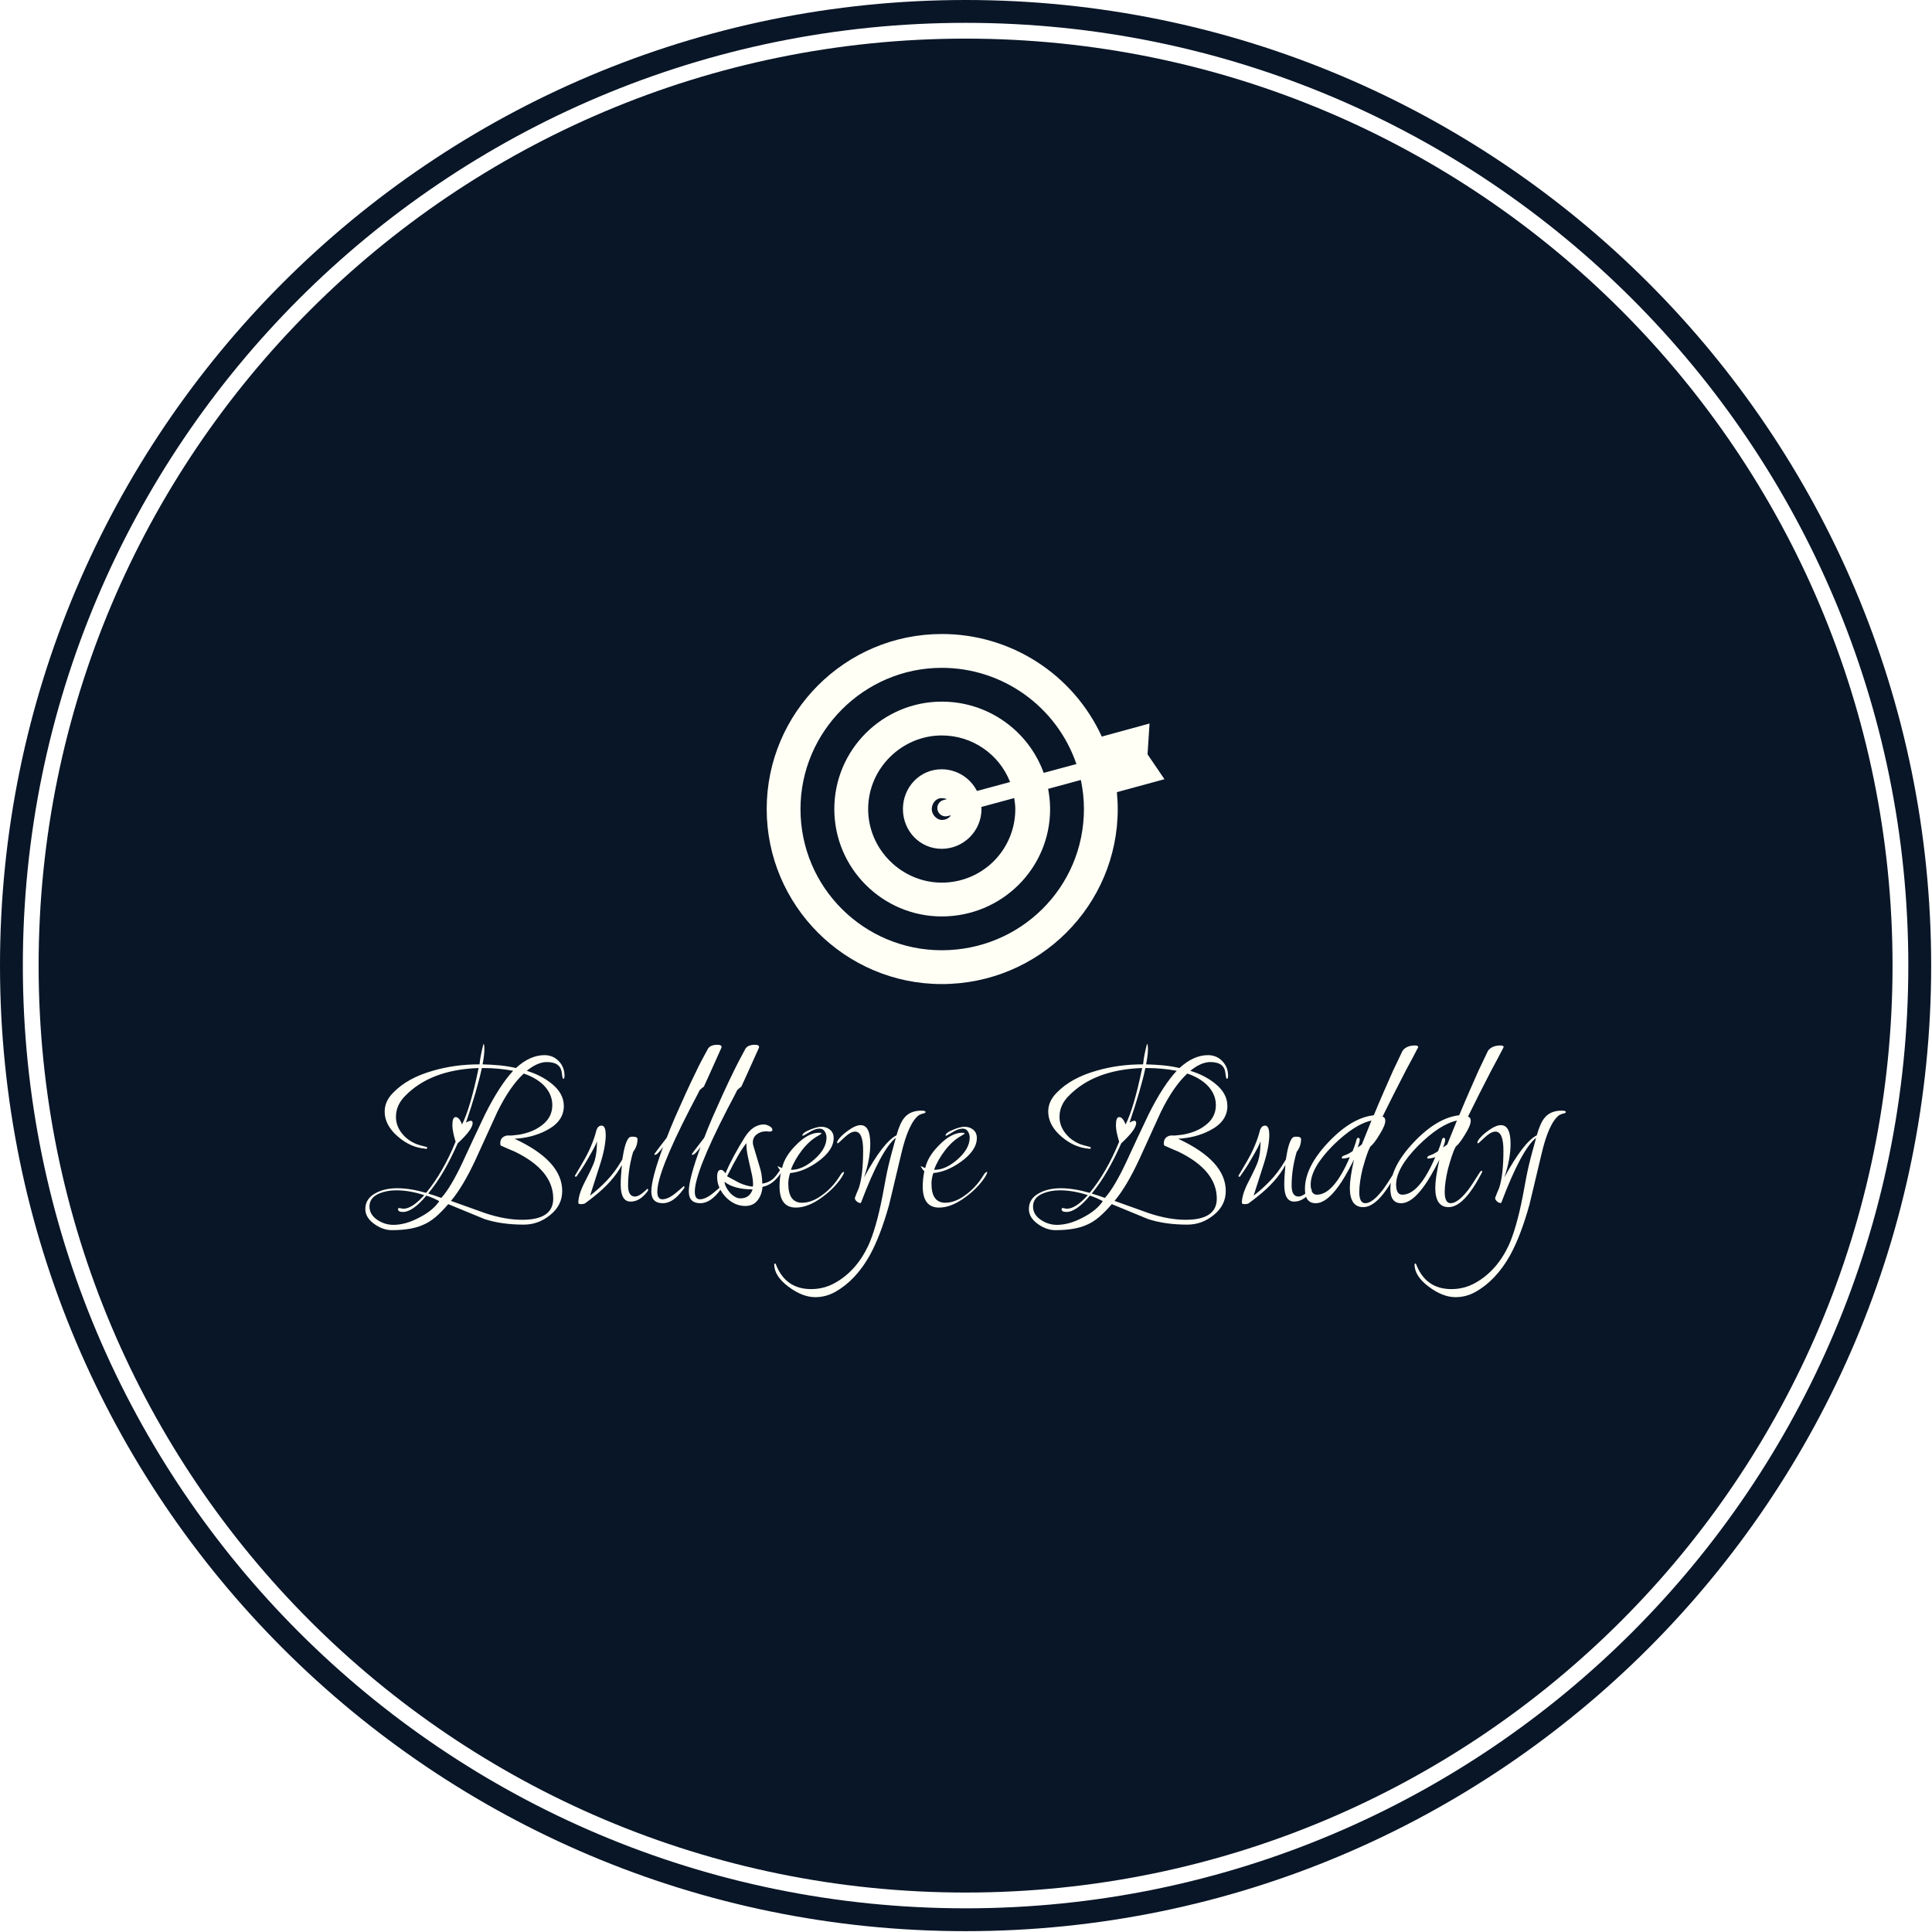
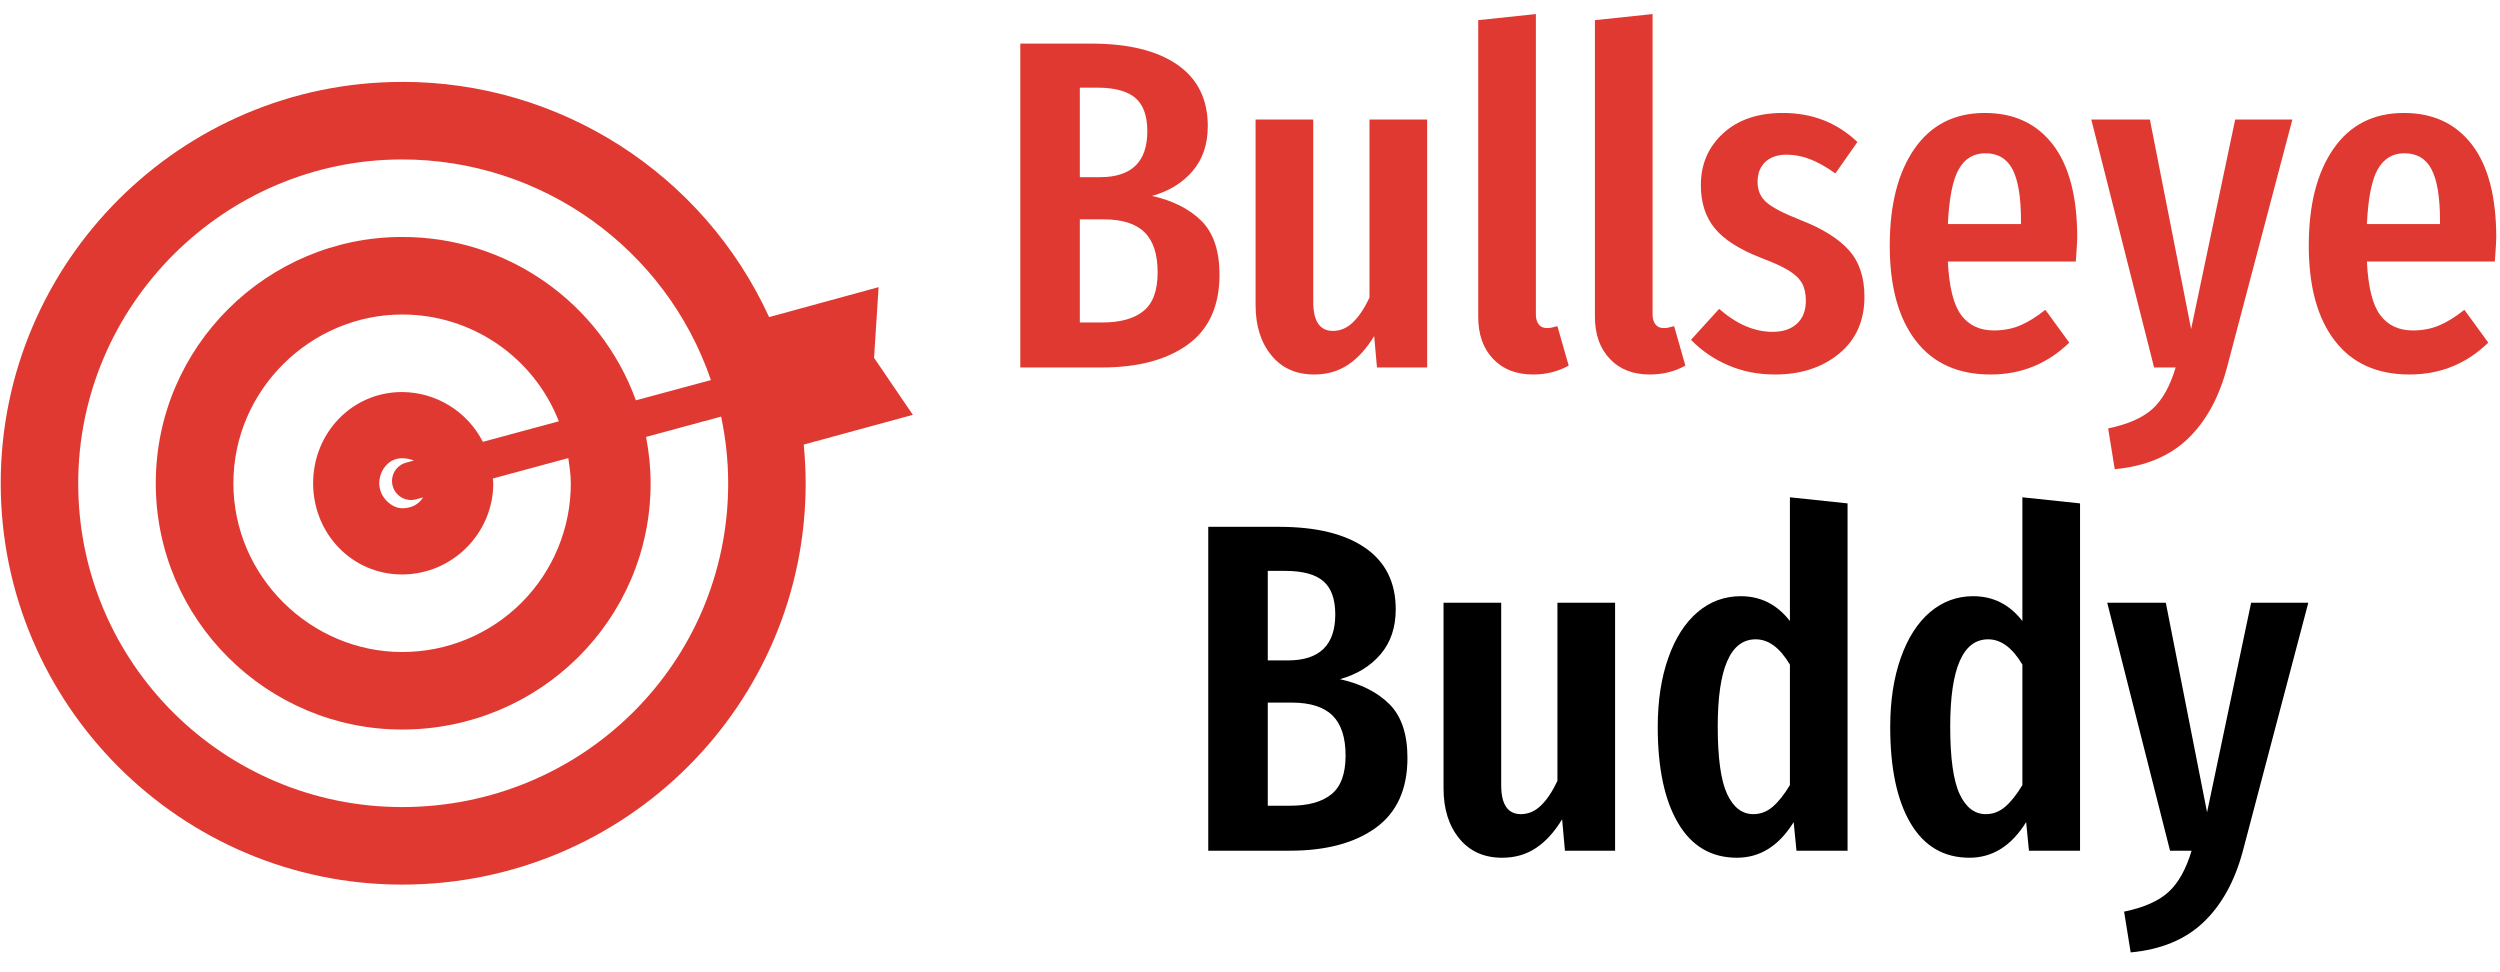
- <svg xmlns="http://www.w3.org/2000/svg" version="1.1" width="1500" height="1500" viewBox="0 0 1500 1500">
-   <g transform="matrix(1,0,0,1,-0.3236152,-0.3236152)">
-     <svg viewBox="0 0 343 343" data-background-color="#fffff5" preserveAspectRatio="xMidYMid meet" height="1500" width="1500">
-       <g id="tight-bounds" transform="matrix(1,0,0,1,0.074,0.074)">
-         <svg viewBox="0 0 342.852 342.852" height="342.852" width="342.852">
+ <svg xmlns="http://www.w3.org/2000/svg" version="1.1" width="1500" height="583" viewBox="0 0 1500 583">
+   <g transform="matrix(1,0,0,1,-0.9090909,-1.557774)">
+     <svg viewBox="0 0 396 154" data-background-color="#ffffff" preserveAspectRatio="xMidYMid meet" height="583" width="1500">
+       <g id="tight-bounds" transform="matrix(1,0,0,1,0.24,0.4114876)">
+         <svg viewBox="0 0 395.52 153.177" height="153.177" width="395.52">
          <g>
-             <svg />
-           </g>
-           <g>
-             <svg viewBox="0 0 342.852 342.852" height="342.852" width="342.852">
-               <g>
-                 <path d="M0 171.426c0-94.676 76.75-171.426 171.426-171.426 94.676 0 171.426 76.75 171.426 171.426 0 94.676-76.75 171.426-171.426 171.426-94.676 0-171.426-76.75-171.426-171.426zM171.426 338.796c92.436 0 167.37-74.934 167.37-167.37 0-92.436-74.934-167.37-167.37-167.371-92.436 0-167.37 74.934-167.371 167.371 0 92.436 74.934 167.37 167.371 167.37z" data-fill-palette-color="tertiary" fill="#091627" stroke="transparent" />
-                 <ellipse rx="164.569" ry="164.569" cx="171.426" cy="171.426" fill="#091627" stroke="transparent" stroke-width="0" fill-opacity="1" data-fill-palette-color="tertiary" />
-               </g>
-               <g transform="matrix(1,0,0,1,64.84656,112.5582)">
-                 <svg viewBox="0 0 213.158 117.735" height="117.735" width="213.158">
-                   <g>
-                     <svg viewBox="0 0 213.158 117.735" height="117.735" width="213.158">
+             <svg viewBox="0 0 638.298 247.2" height="153.177" width="395.52">
+               <g transform="matrix(1,0,0,1,260.7842,0)">
+                 <svg viewBox="0 0 377.513 247.2" height="247.2" width="377.513">
+                   <g id="textblocktransform">
+                     <svg viewBox="0 0 377.513 247.2" height="247.2" width="377.513" id="textblock">
                      <g>
-                         <svg viewBox="0 0 213.158 117.735" height="117.735" width="213.158">
-                           <g transform="matrix(1,0,0,1,0,72.7651)">
-                             <svg viewBox="0 0 213.158 44.97" height="44.97" width="213.158">
-                               <g id="textblocktransform">
-                                 <svg viewBox="0 0 213.158 44.97" height="44.97" width="213.158" id="textblock">
-                                   <g>
-                                     <svg viewBox="0 0 213.158 44.97" height="44.97" width="213.158">
-                                       <g transform="matrix(1,0,0,1,0,0)">
-                                         <svg width="213.158" viewBox="0.05 -35.1 260.67 55" height="44.97" data-palette-color="#fffff5">
-                                           <path d="M5.8 5.35L5.8 5.35Q3.9 5.35 2.05 4.05L2.05 4.05Q0.05 2.65 0.05 0.75L0.05 0.75Q0.05-1.6 2.5-2.8L2.5-2.8Q4.35-3.75 7-3.75L7-3.75Q8.4-3.75 9.95-3.5 11.5-3.25 13.25-2.75L13.25-2.75Q16.9-7.15 19.65-13.85L19.65-13.85Q19.3-15 19.13-15.88 18.95-16.75 18.95-17.4L18.95-17.4Q18.95-19.2 19.65-19.2L19.65-19.2Q20.45-19.2 21.05-17.6L21.05-17.6Q22.85-21.15 24.65-29.85L24.65-29.85Q14.25-29.5 8.7-23.8L8.7-23.8Q6.7-21.8 6.7-19.25L6.7-19.25Q6.7-17.25 8.05-15.6L8.05-15.6Q9.25-14.1 11.25-13.3L11.25-13.3Q11.55-13.2 12.05-13.05 12.55-12.9 13.2-12.75L13.2-12.75Q13.5-12.7 13.5-12.55L13.5-12.55Q13.5-12.3 13.15-12.3L13.15-12.3 13-12.35Q9.9-12.6 7.2-14.9L7.2-14.9Q4.25-17.4 4.25-20.4L4.25-20.4Q4.25-22.65 6.1-24.5L6.1-24.5Q9.25-27.75 14.85-29.3L14.85-29.3Q19.5-30.65 24.85-30.65L24.85-30.65Q24.95-31.7 25.18-32.83 25.4-33.95 25.7-35.1L25.7-35.1Q25.9-35.05 25.9-33.95L25.9-33.95Q25.9-33.3 25.8-32.48 25.7-31.65 25.5-30.65L25.5-30.65Q27.4-30.6 29.23-30.43 31.05-30.25 32.75-29.85L32.75-29.85Q35.8-32.65 38.95-32.65L38.95-32.65Q40.8-32.65 42.05-31.35 43.3-30.05 43.3-28.2L43.3-28.2Q43.3-27.5 43.05-27.5L43.05-27.5Q42.85-27.5 42.7-28.9L42.7-28.9Q42.4-31.15 39.45-31.15L39.45-31.15Q37.45-31.15 35.1-29.25L35.1-29.25Q38.2-28.3 40.4-26.55L40.4-26.55Q43.15-24.4 43.15-21.6L43.15-21.6Q43.15-18.2 39.25-16.25L39.25-16.25Q36.25-14.7 32.45-14.5L32.45-14.5Q42.8-9.7 42.8-3.15L42.8-3.15Q42.8-0.05 40.2 2.05L40.2 2.05Q37.65 4.15 34.45 4.15L34.45 4.15Q29.65 4.15 25.95 2.95L25.95 2.95 18.05-0.3Q16.65 1.35 15.33 2.48 14 3.6 12.7 4.15L12.7 4.15Q10.15 5.35 5.8 5.35ZM16.55-1.65L16.55-1.65Q18.6-3.9 21.2-9.45L21.2-9.45Q22.4-12.05 23.6-14.63 24.8-17.2 26.05-19.8L26.05-19.8Q27.65-23 29.18-25.35 30.7-27.7 32.15-29.25L32.15-29.25Q28.95-29.85 25.75-29.85L25.75-29.85 25.35-29.85Q24.3-25 21.9-18L21.9-18Q22.6-18.4 22.95-18.4L22.95-18.4Q23.35-18.4 23.35-17.9L23.35-17.9Q23.35-16.5 20.1-13.5L20.1-13.5Q18.7-10.3 17.13-7.58 15.55-4.85 13.7-2.6L13.7-2.6Q14.4-2.4 15.13-2.15 15.85-1.9 16.55-1.65ZM34.1 3.1L34.1 3.1Q40.85 3.1 40.85-1.5L40.85-1.5Q40.85-7.65 32.5-11.7L32.5-11.7Q32-11.9 31.25-12.23 30.5-12.55 29.5-13L29.5-13Q29.35-13.1 29.35-13.5L29.35-13.5Q29.35-14.9 30.8-15.2L30.8-15.2 31.8-15.2Q32.25-15.25 32.7-15.3 33.15-15.35 33.55-15.4L33.55-15.4Q36.5-15.95 38.35-17.4L38.35-17.4Q40.65-19.1 40.65-21.8L40.65-21.8Q40.65-24.25 38.7-26.2L38.7-26.2Q37-27.8 34.45-28.65L34.45-28.65Q31.45-25.9 28.7-20.3L28.7-20.3 24.05-10.1Q21.3-4.15 18.65-1L18.65-1 26.2 1.7Q30.45 3.1 34.1 3.1ZM6.15 4.2L6.15 4.2Q8.75 4.2 11.7 2.65L11.7 2.65Q14.75 1.1 16.1-0.95L16.1-0.95Q15.45-1.3 14.78-1.6 14.1-1.9 13.3-2.15L13.3-2.15Q10.35 1.4 8.2 1.4L8.2 1.4Q7.15 1.4 7.15 0.8L7.15 0.8Q7.15 0.55 7.45 0.55L7.45 0.55Q7.55 0.55 7.85 0.63 8.15 0.7 8.3 0.7L8.3 0.7Q10.2 0.7 12.85-2.25L12.85-2.25Q9.65-3.3 6.75-3.3L6.75-3.3Q4.7-3.3 3.05-2.6L3.05-2.6Q0.95-1.7 0.95 0.2L0.95 0.2Q0.95 2 2.7 3.15L2.7 3.15Q4.3 4.2 6.15 4.2ZM46.85-0.3L46.85-0.3Q46.3-0.3 46.3-0.6L46.3-0.6Q46.3-2.4 47.75-5.2L47.75-5.2Q49.55-8.7 49.85-9.75L49.85-9.75Q50.35-11.45 50.35-13.95L50.35-13.95Q50.2-13.45 49.7-12.5 49.2-11.55 48.35-10.1L48.35-10.1Q47.55-8.7 46.92-7.78 46.3-6.85 45.9-6.3L45.9-6.3Q45.9-6.25 45.8-6.25L45.8-6.25Q45.55-6.25 45.55-6.45L45.55-6.45 47.05-9Q48.3-11.1 49.05-12.88 49.8-14.65 50.15-16.05L50.15-16.05Q50.45-17.35 51.35-17.35L51.35-17.35Q52.25-17.35 52.25-15.25L52.25-15.25Q52.25-14.15 51.95-12.5 51.65-10.85 50.95-8.7L50.95-8.7 48.85-2.15Q50.7-3.55 52.42-5.35 54.15-7.15 55.55-9.5L55.55-9.5 55.85-10Q56.4-13.65 57.2-14.6L57.2-14.6Q57.4-14.95 58.1-14.95L58.1-14.95Q59.15-14.95 59.15-14.4L59.15-14.4Q59.15-12.9 58.2-11.65L58.2-11.65Q57.1-7.9 57.1-4.35L57.1-4.35Q57.1-1.95 58.6-1.95L58.6-1.95Q59.35-1.95 60.35-2.8L60.35-2.8Q61.35-3.65 61.3-3.65L61.3-3.65Q61.45-3.65 61.45-3.35L61.45-3.35 61.45-3.25Q59.75-0.85 57.65-0.85L57.65-0.85Q55.5-0.85 55.5-4.55L55.5-4.55Q55.5-5.45 55.57-6.5 55.65-7.55 55.75-8.8L55.75-8.8Q53.85-5.2 49.5-1.8L49.5-1.8Q49.25-1.6 48.8-1.25 48.35-0.9 47.8-0.5L47.8-0.5Q47.55-0.3 46.85-0.3ZM64.65-0.5L64.65-0.5Q62.15-0.5 62.15-3.05L62.15-3.05Q62.15-5.8 64.7-12.7L64.7-12.7Q63.45-11 62.95-11L62.95-11Q62.8-11 62.8-11.15L62.8-11.15Q62.8-11.2 64.09-12.9L64.09-12.9Q64.75-13.75 65.12-14.23 65.5-14.7 65.55-14.85L65.55-14.85Q65.8-15.55 66.25-16.65 66.7-17.75 67.3-19.15L67.3-19.15Q68.4-21.65 69.55-24.18 70.7-26.7 71.95-29.25L71.95-29.25Q72.34-30.1 72.97-31.3 73.59-32.5 74.45-34.05L74.45-34.05Q75-34.9 76.5-34.9L76.5-34.9Q77.4-34.9 77.4-34.45L77.4-34.45Q77.4-34.3 77.34-34.2L77.34-34.2 74.65-28.2 73.55-25.8Q73.2-25.6 72.65-25.05L72.65-25.05Q72.65-25.05 72.12-24 71.59-22.95 70.5-20.9L70.5-20.9Q63.45-7.2 63.45-3L63.45-3Q63.45-1.35 64.55-1.35L64.55-1.35Q65.8-1.35 67.5-2.75L67.5-2.75Q69.25-4.2 69.15-4.2L69.15-4.2Q69.34-4.2 69.34-4L69.34-4Q69.34-3.8 69.15-3.6L69.15-3.6Q66.95-0.5 64.65-0.5ZM72.79-0.5L72.79-0.5Q70.29-0.5 70.29-3.05L70.29-3.05Q70.29-5.8 72.84-12.7L72.84-12.7Q71.59-11 71.09-11L71.09-11Q70.94-11 70.94-11.15L70.94-11.15Q70.94-11.2 72.24-12.9L72.24-12.9Q72.89-13.75 73.27-14.23 73.64-14.7 73.69-14.85L73.69-14.85Q73.94-15.55 74.39-16.65 74.84-17.75 75.44-19.15L75.44-19.15Q76.54-21.65 77.69-24.18 78.84-26.7 80.09-29.25L80.09-29.25Q80.49-30.1 81.12-31.3 81.74-32.5 82.59-34.05L82.59-34.05Q83.14-34.9 84.64-34.9L84.64-34.9Q85.54-34.9 85.54-34.45L85.54-34.45Q85.54-34.3 85.49-34.2L85.49-34.2 82.79-28.2 81.69-25.8Q81.34-25.6 80.79-25.05L80.79-25.05Q80.79-25.05 80.27-24 79.74-22.95 78.64-20.9L78.64-20.9Q71.59-7.2 71.59-3L71.59-3Q71.59-1.35 72.69-1.35L72.69-1.35Q73.94-1.35 75.64-2.75L75.64-2.75Q77.39-4.2 77.29-4.2L77.29-4.2Q77.49-4.2 77.49-4L77.49-4Q77.49-3.8 77.29-3.6L77.29-3.6Q75.09-0.5 72.79-0.5ZM82.54 0.1L82.54 0.1Q80.19 0.1 78.29-1.85L78.29-1.85Q76.44-3.85 76.44-6.2L76.44-6.2Q76.44-7.75 77.24-7.75L77.24-7.75Q77.74-7.75 78.24-7L78.24-7Q79.74-10.5 82.49-14.9L82.49-14.9Q84.24-17.6 86.59-17.6L86.59-17.6Q87.09-17.6 87.77-17.25 88.44-16.9 88.44-16.4L88.44-16.4Q88.44-16.05 87.79-16.05L87.79-16.05Q87.74-16.05 87.64-16.05 87.54-16.05 87.39-16.1L87.39-16.1 86.99-16.1Q85.89-16.1 85.04-15.45 84.19-14.8 84.19-13.7L84.19-13.7Q84.19-13.3 84.34-12.85L84.34-12.85 85.54-8.85Q85.94-7.65 86.09-6.63 86.24-5.6 86.24-4.75L86.24-4.75Q87.59-4.95 88.54-5.75L88.54-5.75Q89.14-6.25 90.14-7.75L90.14-7.75Q90.29-7.95 90.44-7.95L90.44-7.95Q90.59-7.95 90.59-7.75L90.59-7.75Q90.59-7.7 90.49-7.4L90.49-7.4Q88.79-4.55 86.29-4.05L86.29-4.05Q86.14-2.3 85.24-1.15L85.24-1.15Q84.29 0.1 82.54 0.1ZM84.19-4.1L84.19-4.1Q84.24-4.3 84.24-4.45 84.24-4.6 84.24-4.8L84.24-4.8Q84.24-5.45 84.02-6.58 83.79-7.7 83.39-9.35L83.39-9.35Q82.64-12.5 82.84-13.55L82.84-13.55Q81.54-12.2 78.59-6.35L78.59-6.35Q79.54-5.85 80.22-5.48 80.89-5.1 81.29-4.9L81.29-4.9Q82.09-4.55 82.82-4.35 83.54-4.15 84.19-4.1ZM81.49-1.55L81.49-1.55Q83.49-1.55 84.14-3.5L84.14-3.5Q80.14-3.5 78.04-5.15L78.04-5.15Q78.14-4.05 79.24-2.75L79.24-2.75Q80.39-1.55 81.49-1.55ZM93.54 0.45L93.54 0.45Q89.99 0.45 89.99-4.15L89.99-4.15Q89.99-4.85 90.06-5.68 90.14-6.5 90.34-7.45L90.34-7.45Q90.14-7.6 89.94-7.88 89.74-8.15 89.54-8.55L89.54-8.55Q89.74-8.5 89.96-8.38 90.19-8.25 90.54-8.15L90.54-8.15Q91.09-10.65 93.54-13.1L93.54-13.1Q96.19-15.8 98.54-15.8L98.54-15.8Q99.09-15.8 99.09-15.65L99.09-15.65Q99.09-15.55 98.39-15.15L98.39-15.15Q96.54-14.15 94.89-12.05L94.89-12.05Q93.24-9.9 92.49-7.85L92.49-7.85 92.59-7.75Q94.99-7.75 97.59-10.05L97.59-10.05Q100.19-12.35 100.19-14.75L100.19-14.75Q100.19-15.5 99.79-16.1 99.39-16.7 98.69-16.7L98.69-16.7Q97.69-16.7 96.44-15.9L96.44-15.9Q95.19-15.15 95.04-15.15L95.04-15.15Q94.94-15.15 94.94-15.2L94.94-15.2Q94.94-15.8 96.69-16.5L96.69-16.5Q98.19-17.1 99.04-17.1L99.04-17.1Q100.19-17.1 100.96-16.45 101.74-15.8 101.74-14.65L101.74-14.65Q101.74-12 98.29-9.5L98.29-9.5Q95.19-7.3 92.29-7.05L92.29-7.05Q91.89-5.85 91.89-4.75L91.89-4.75Q91.89-0.6 94.89-0.6L94.89-0.6Q97.19-0.6 99.69-2.6L99.69-2.6Q101.79-4.25 103.19-6.6L103.19-6.6Q103.64-7.3 103.94-7.3L103.94-7.3Q103.99-7.3 103.99-7.2L103.99-7.2Q103.99-7 103.59-6.3L103.59-6.3Q102.04-3.85 99.24-1.8L99.24-1.8Q96.19 0.45 93.54 0.45ZM97.74 19.9L97.74 19.9Q94.94 19.9 91.89 17.6L91.89 17.6Q88.84 15.3 88.84 12.8L88.84 12.8Q88.84 12.6 88.99 12.6L88.99 12.6Q89.19 12.6 89.24 12.9L89.24 12.9Q91.34 18.15 96.84 18.15L96.84 18.15Q99.64 18.15 102.04 16.8L102.04 16.8Q106.69 14.2 109.29 8.65L109.29 8.65Q110.09 6.9 110.86 4.23 111.64 1.55 112.34-2.05L112.34-2.05Q112.64-3.65 113.09-6.05 113.54-8.45 114.39-11.6L114.39-11.6 115.24-14.7Q112.09-12.25 107.69-0.65L107.69-0.65Q107.69-0.55 107.49-0.55L107.49-0.55Q107.14-0.55 106.74-0.9 106.34-1.25 106.34-1.65L106.34-1.65Q106.34-1.65 106.74-2.7L106.74-2.7Q107.19-3.7 107.19-3.75L107.19-3.75Q108.14-6.55 108.14-11.95L108.14-11.95Q108.14-16.05 106.39-16.05L106.39-16.05Q105.44-16.05 104.04-14.75L104.04-14.75Q102.74-13.5 102.64-13.5L102.64-13.5Q102.49-13.5 102.49-13.7L102.49-13.7Q102.49-13.75 102.59-14.05L102.59-14.05Q103.29-15.15 104.84-16.25L104.84-16.25Q106.49-17.45 107.59-17.45L107.59-17.45Q109.69-17.45 109.69-13.4L109.69-13.4Q109.69-10.1 108.34-6.1L108.34-6.1Q112.49-13.75 115.39-15.25L115.39-15.25Q116.14-17.95 117.09-19.05L117.09-19.05Q118.34-20.6 120.79-20.6L120.79-20.6Q121.69-20.6 121.69-20.3L121.69-20.3Q121.69-20.15 121.44-20.05L121.44-20.05Q120.79-19.9 120.29-19.65L120.29-19.65Q117.99-18 116.39-11.1L116.39-11.1Q115.19-6.05 114.54-3.33 113.89-0.6 113.79-0.2L113.79-0.2Q111.94 6.5 109.59 10.8L109.59 10.8Q106.54 16.25 102.09 18.75L102.09 18.75Q100.04 19.9 97.74 19.9ZM124.63 0.45L124.63 0.45Q121.08 0.45 121.08-4.15L121.08-4.15Q121.08-4.85 121.16-5.68 121.23-6.5 121.43-7.45L121.43-7.45Q121.23-7.6 121.03-7.88 120.83-8.15 120.63-8.55L120.63-8.55Q120.83-8.5 121.06-8.38 121.28-8.25 121.63-8.15L121.63-8.15Q122.18-10.65 124.63-13.1L124.63-13.1Q127.28-15.8 129.63-15.8L129.63-15.8Q130.18-15.8 130.18-15.65L130.18-15.65Q130.18-15.55 129.48-15.15L129.48-15.15Q127.63-14.15 125.98-12.05L125.98-12.05Q124.33-9.9 123.58-7.85L123.58-7.85 123.68-7.75Q126.08-7.75 128.68-10.05L128.68-10.05Q131.28-12.35 131.28-14.75L131.28-14.75Q131.28-15.5 130.88-16.1 130.48-16.7 129.78-16.7L129.78-16.7Q128.78-16.7 127.53-15.9L127.53-15.9Q126.28-15.15 126.13-15.15L126.13-15.15Q126.03-15.15 126.03-15.2L126.03-15.2Q126.03-15.8 127.78-16.5L127.78-16.5Q129.28-17.1 130.13-17.1L130.13-17.1Q131.28-17.1 132.06-16.45 132.83-15.8 132.83-14.65L132.83-14.65Q132.83-12 129.38-9.5L129.38-9.5Q126.28-7.3 123.38-7.05L123.38-7.05Q122.98-5.85 122.98-4.75L122.98-4.75Q122.98-0.6 125.98-0.6L125.98-0.6Q128.28-0.6 130.78-2.6L130.78-2.6Q132.88-4.25 134.28-6.6L134.28-6.6Q134.73-7.3 135.03-7.3L135.03-7.3Q135.08-7.3 135.08-7.2L135.08-7.2Q135.08-7 134.68-6.3L134.68-6.3Q133.13-3.85 130.33-1.8L130.33-1.8Q127.28 0.45 124.63 0.45ZM149.88 5.35L149.88 5.35Q147.98 5.35 146.13 4.05L146.13 4.05Q144.13 2.65 144.13 0.75L144.13 0.75Q144.13-1.6 146.58-2.8L146.58-2.8Q148.43-3.75 151.08-3.75L151.08-3.75Q152.48-3.75 154.03-3.5 155.58-3.25 157.33-2.75L157.33-2.75Q160.98-7.15 163.73-13.85L163.73-13.85Q163.38-15 163.2-15.88 163.03-16.75 163.03-17.4L163.03-17.4Q163.03-19.2 163.73-19.2L163.73-19.2Q164.53-19.2 165.13-17.6L165.13-17.6Q166.93-21.15 168.73-29.85L168.73-29.85Q158.33-29.5 152.78-23.8L152.78-23.8Q150.78-21.8 150.78-19.25L150.78-19.25Q150.78-17.25 152.13-15.6L152.13-15.6Q153.33-14.1 155.33-13.3L155.33-13.3Q155.63-13.2 156.13-13.05 156.63-12.9 157.28-12.75L157.28-12.75Q157.58-12.7 157.58-12.55L157.58-12.55Q157.58-12.3 157.23-12.3L157.23-12.3 157.08-12.35Q153.98-12.6 151.28-14.9L151.28-14.9Q148.33-17.4 148.33-20.4L148.33-20.4Q148.33-22.65 150.18-24.5L150.18-24.5Q153.33-27.75 158.93-29.3L158.93-29.3Q163.58-30.65 168.93-30.65L168.93-30.65Q169.03-31.7 169.25-32.83 169.48-33.95 169.78-35.1L169.78-35.1Q169.98-35.05 169.98-33.95L169.98-33.95Q169.98-33.3 169.88-32.48 169.78-31.65 169.58-30.65L169.58-30.65Q171.48-30.6 173.3-30.43 175.13-30.25 176.83-29.85L176.83-29.85Q179.88-32.65 183.03-32.65L183.03-32.65Q184.88-32.65 186.13-31.35 187.38-30.05 187.38-28.2L187.38-28.2Q187.38-27.5 187.13-27.5L187.13-27.5Q186.93-27.5 186.78-28.9L186.78-28.9Q186.48-31.15 183.53-31.15L183.53-31.15Q181.53-31.15 179.18-29.25L179.18-29.25Q182.28-28.3 184.48-26.55L184.48-26.55Q187.23-24.4 187.23-21.6L187.23-21.6Q187.23-18.2 183.33-16.25L183.33-16.25Q180.33-14.7 176.53-14.5L176.53-14.5Q186.88-9.7 186.88-3.15L186.88-3.15Q186.88-0.05 184.28 2.05L184.28 2.05Q181.73 4.15 178.53 4.15L178.53 4.15Q173.73 4.15 170.03 2.95L170.03 2.95 162.13-0.3Q160.73 1.35 159.4 2.48 158.08 3.6 156.78 4.15L156.78 4.15Q154.23 5.35 149.88 5.35ZM160.63-1.65L160.63-1.65Q162.68-3.9 165.28-9.45L165.28-9.45Q166.48-12.05 167.68-14.63 168.88-17.2 170.13-19.8L170.13-19.8Q171.73-23 173.25-25.35 174.78-27.7 176.23-29.25L176.23-29.25Q173.03-29.85 169.83-29.85L169.83-29.85 169.43-29.85Q168.38-25 165.98-18L165.98-18Q166.68-18.4 167.03-18.4L167.03-18.4Q167.43-18.4 167.43-17.9L167.43-17.9Q167.43-16.5 164.18-13.5L164.18-13.5Q162.78-10.3 161.2-7.58 159.63-4.85 157.78-2.6L157.78-2.6Q158.48-2.4 159.2-2.15 159.93-1.9 160.63-1.65ZM178.18 3.1L178.18 3.1Q184.93 3.1 184.93-1.5L184.93-1.5Q184.93-7.65 176.58-11.7L176.58-11.7Q176.08-11.9 175.33-12.23 174.58-12.55 173.58-13L173.58-13Q173.43-13.1 173.43-13.5L173.43-13.5Q173.43-14.9 174.88-15.2L174.88-15.2 175.88-15.2Q176.33-15.25 176.78-15.3 177.23-15.35 177.63-15.4L177.63-15.4Q180.58-15.95 182.43-17.4L182.43-17.4Q184.73-19.1 184.73-21.8L184.73-21.8Q184.73-24.25 182.78-26.2L182.78-26.2Q181.08-27.8 178.53-28.65L178.53-28.65Q175.53-25.9 172.78-20.3L172.78-20.3 168.13-10.1Q165.38-4.15 162.73-1L162.73-1 170.28 1.7Q174.53 3.1 178.18 3.1ZM150.23 4.2L150.23 4.2Q152.83 4.2 155.78 2.65L155.78 2.65Q158.83 1.1 160.18-0.95L160.18-0.95Q159.53-1.3 158.85-1.6 158.18-1.9 157.38-2.15L157.38-2.15Q154.43 1.4 152.28 1.4L152.28 1.4Q151.23 1.4 151.23 0.8L151.23 0.8Q151.23 0.55 151.53 0.55L151.53 0.55Q151.63 0.55 151.93 0.63 152.23 0.7 152.38 0.7L152.38 0.7Q154.28 0.7 156.93-2.25L156.93-2.25Q153.73-3.3 150.83-3.3L150.83-3.3Q148.78-3.3 147.13-2.6L147.13-2.6Q145.03-1.7 145.03 0.2L145.03 0.2Q145.03 2 146.78 3.15L146.78 3.15Q148.38 4.2 150.23 4.2ZM190.93-0.3L190.93-0.3Q190.38-0.3 190.38-0.6L190.38-0.6Q190.38-2.4 191.83-5.2L191.83-5.2Q193.63-8.7 193.93-9.75L193.93-9.75Q194.43-11.45 194.43-13.95L194.43-13.95Q194.28-13.45 193.78-12.5 193.28-11.55 192.43-10.1L192.43-10.1Q191.63-8.7 191-7.78 190.38-6.85 189.98-6.3L189.98-6.3Q189.98-6.25 189.88-6.25L189.88-6.25Q189.63-6.25 189.63-6.45L189.63-6.45 191.13-9Q192.38-11.1 193.13-12.88 193.88-14.65 194.23-16.05L194.23-16.05Q194.53-17.35 195.43-17.35L195.43-17.35Q196.33-17.35 196.33-15.25L196.33-15.25Q196.33-14.15 196.03-12.5 195.73-10.85 195.03-8.7L195.03-8.7 192.93-2.15Q194.78-3.55 196.5-5.35 198.23-7.15 199.63-9.5L199.63-9.5 199.93-10Q200.48-13.65 201.28-14.6L201.28-14.6Q201.48-14.95 202.18-14.95L202.18-14.95Q203.23-14.95 203.23-14.4L203.23-14.4Q203.23-12.9 202.28-11.65L202.28-11.65Q201.18-7.9 201.18-4.35L201.18-4.35Q201.18-1.95 202.68-1.95L202.68-1.95Q203.43-1.95 204.43-2.8L204.43-2.8Q205.43-3.65 205.38-3.65L205.38-3.65Q205.53-3.65 205.53-3.35L205.53-3.35 205.53-3.25Q203.83-0.85 201.73-0.85L201.73-0.85Q199.58-0.85 199.58-4.55L199.58-4.55Q199.58-5.45 199.65-6.5 199.73-7.55 199.83-8.8L199.83-8.8Q197.93-5.2 193.58-1.8L193.58-1.8Q193.33-1.6 192.88-1.25 192.43-0.9 191.88-0.5L191.88-0.5Q191.63-0.3 190.93-0.3ZM216.72 0.35L216.72 0.35Q213.82 0.35 213.82-3.85L213.82-3.85Q213.82-5.9 214.72-9.95L214.72-9.95Q212.62-5.85 211.37-4.2L211.37-4.2Q208.72-0.5 206.42-0.5L206.42-0.5Q204.07-0.5 204.07-3.6L204.07-3.6Q204.07-8.35 209.12-13.7L209.12-13.7Q214.17-19.05 219.02-19.6L219.02-19.6Q220.12-22.25 221.17-24.65 222.22-27.05 223.17-29.2L223.17-29.2Q223.57-30.05 224.1-31.15 224.62-32.25 225.27-33.6L225.27-33.6Q226.12-34.75 227.97-34.75L227.97-34.75Q228.67-34.75 228.67-34.4L228.67-34.4Q228.67-34.4 228.57-34.2L228.57-34.2Q228.17-33.4 227.5-32.15 226.82-30.9 225.97-29.3L225.97-29.3Q224.62-26.7 223.35-24.18 222.07-21.65 220.92-19.3L220.92-19.3Q221.52-19.15 221.52-18.4L221.52-18.4Q221.52-17.4 220.27-15.4L220.27-15.4Q219.07-13.4 218.27-12.8L218.27-12.8Q217.77-11.85 217.37-10.6 216.97-9.35 216.57-7.9L216.57-7.9Q216.22-6.45 216.05-5.2 215.87-3.95 215.87-2.95L215.87-2.95Q215.87-0.5 217.17-0.5L217.17-0.5Q218.67-0.5 220.82-3.2L220.82-3.2Q221.52-4.05 223.52-7.25L223.52-7.25Q223.77-7.55 223.87-7.55L223.87-7.55Q224.02-7.55 224.02-7.4L224.02-7.4Q224.02-7.4 223.92-7.1L223.92-7.1Q220.07 0.35 216.72 0.35ZM206.67-2.35L206.67-2.35Q210.32-2.35 213.82-10.5L213.82-10.5Q212.87-10.2 212.27-10.2L212.27-10.2Q212.07-10.2 212.07-10.4L212.07-10.4Q212.07-10.7 212.77-10.93 213.47-11.15 214.42-11.8L214.42-11.8Q214.62-12.3 214.85-12.93 215.07-13.55 215.27-14.3L215.27-14.3Q215.42-14.7 215.62-14.7L215.62-14.7Q215.97-14.7 215.97-14.25L215.97-14.25Q215.97-13.8 215.52-12.6L215.52-12.6 216.42-13.25 218.52-18.45Q214.82-17.65 210.12-13L210.12-13Q205.32-8.15 205.32-4.55L205.32-4.55Q205.32-2.35 206.67-2.35ZM235.27 0.35L235.27 0.35Q232.37 0.35 232.37-3.85L232.37-3.85Q232.37-5.9 233.27-9.95L233.27-9.95Q231.17-5.85 229.92-4.2L229.92-4.2Q227.27-0.5 224.97-0.5L224.97-0.5Q222.62-0.5 222.62-3.6L222.62-3.6Q222.62-8.35 227.67-13.7L227.67-13.7Q232.72-19.05 237.57-19.6L237.57-19.6Q238.67-22.25 239.72-24.65 240.77-27.05 241.72-29.2L241.72-29.2Q242.12-30.05 242.65-31.15 243.17-32.25 243.82-33.6L243.82-33.6Q244.67-34.75 246.52-34.75L246.52-34.75Q247.22-34.75 247.22-34.4L247.22-34.4Q247.22-34.4 247.12-34.2L247.12-34.2Q246.72-33.4 246.05-32.15 245.37-30.9 244.52-29.3L244.52-29.3Q243.17-26.7 241.9-24.18 240.62-21.65 239.47-19.3L239.47-19.3Q240.07-19.15 240.07-18.4L240.07-18.4Q240.07-17.4 238.82-15.4L238.82-15.4Q237.62-13.4 236.82-12.8L236.82-12.8Q236.32-11.85 235.92-10.6 235.52-9.35 235.12-7.9L235.12-7.9Q234.77-6.45 234.6-5.2 234.42-3.95 234.42-2.95L234.42-2.95Q234.42-0.5 235.72-0.5L235.72-0.5Q237.22-0.5 239.37-3.2L239.37-3.2Q240.07-4.05 242.07-7.25L242.07-7.25Q242.32-7.55 242.42-7.55L242.42-7.55Q242.57-7.55 242.57-7.4L242.57-7.4Q242.57-7.4 242.47-7.1L242.47-7.1Q238.62 0.35 235.27 0.35ZM225.22-2.35L225.22-2.35Q228.87-2.35 232.37-10.5L232.37-10.5Q231.42-10.2 230.82-10.2L230.82-10.2Q230.62-10.2 230.62-10.4L230.62-10.4Q230.62-10.7 231.32-10.93 232.02-11.15 232.97-11.8L232.97-11.8Q233.17-12.3 233.4-12.93 233.62-13.55 233.82-14.3L233.82-14.3Q233.97-14.7 234.17-14.7L234.17-14.7Q234.52-14.7 234.52-14.25L234.52-14.25Q234.52-13.8 234.07-12.6L234.07-12.6 234.97-13.25 237.07-18.45Q233.37-17.65 228.67-13L228.67-13Q223.87-8.15 223.87-4.55L223.87-4.55Q223.87-2.35 225.22-2.35ZM236.77 19.9L236.77 19.9Q233.97 19.9 230.92 17.6L230.92 17.6Q227.87 15.3 227.87 12.8L227.87 12.8Q227.87 12.6 228.02 12.6L228.02 12.6Q228.22 12.6 228.27 12.9L228.27 12.9Q230.37 18.15 235.87 18.15L235.87 18.15Q238.67 18.15 241.07 16.8L241.07 16.8Q245.72 14.2 248.32 8.65L248.32 8.65Q249.12 6.9 249.89 4.23 250.67 1.55 251.37-2.05L251.37-2.05Q251.67-3.65 252.12-6.05 252.57-8.45 253.42-11.6L253.42-11.6 254.27-14.7Q251.12-12.25 246.72-0.65L246.72-0.65Q246.72-0.55 246.52-0.55L246.52-0.55Q246.17-0.55 245.77-0.9 245.37-1.25 245.37-1.65L245.37-1.65Q245.37-1.65 245.77-2.7L245.77-2.7Q246.22-3.7 246.22-3.75L246.22-3.75Q247.17-6.55 247.17-11.95L247.17-11.95Q247.17-16.05 245.42-16.05L245.42-16.05Q244.47-16.05 243.07-14.75L243.07-14.75Q241.77-13.5 241.67-13.5L241.67-13.5Q241.52-13.5 241.52-13.7L241.52-13.7Q241.52-13.75 241.62-14.05L241.62-14.05Q242.32-15.15 243.87-16.25L243.87-16.25Q245.52-17.45 246.62-17.45L246.62-17.45Q248.72-17.45 248.72-13.4L248.72-13.4Q248.72-10.1 247.37-6.1L247.37-6.1Q251.52-13.75 254.42-15.25L254.42-15.25Q255.17-17.95 256.12-19.05L256.12-19.05Q257.37-20.6 259.82-20.6L259.82-20.6Q260.72-20.6 260.72-20.3L260.72-20.3Q260.72-20.15 260.47-20.05L260.47-20.05Q259.82-19.9 259.32-19.65L259.32-19.65Q257.02-18 255.42-11.1L255.42-11.1Q254.22-6.05 253.57-3.33 252.92-0.6 252.82-0.2L252.82-0.2Q250.97 6.5 248.62 10.8L248.62 10.8Q245.57 16.25 241.12 18.75L241.12 18.75Q239.07 19.9 236.77 19.9Z" opacity="1" transform="matrix(1,0,0,1,0,0)" fill="#fffff5" class="wordmark-text-0" data-fill-palette-color="quaternary" id="text-0" />
-                                         </svg>
-                                       </g>
-                                     </svg>
-                                   </g>
-                                 </svg>
+                         <svg viewBox="0 0 377.513 247.2" height="247.2" width="377.513">
+                           <g transform="matrix(1,0,0,1,0,0)">
+                             <svg width="377.513" viewBox="41.63 -37.7 157.45 100.1" height="247.2" data-palette-color="#df3931">
+                               <svg />
+                               <svg />
+                               <g class="wordmark-text-0" data-fill-palette-color="primary" id="text-0">
+                                 <path transform="translate(38.63,0)" d="M17.05-18.3c2.233 0.5 3.993 1.39 5.28 2.67 1.28 1.287 1.92 3.197 1.92 5.73v0c0 3.333-1.123 5.817-3.37 7.45-2.253 1.633-5.313 2.45-9.18 2.45v0h-8.7v-34.55h7.55c3.967 0 7.033 0.75 9.2 2.25 2.167 1.5 3.25 3.683 3.25 6.55v0c0 1.933-0.54 3.533-1.62 4.8-1.087 1.267-2.53 2.15-4.33 2.65zM11.2-29.85h-1.85v9.55h2.15c3.367 0 5.05-1.633 5.05-4.9v0c0-1.633-0.423-2.817-1.27-3.55-0.853-0.733-2.213-1.1-4.08-1.1zM11.75-4.8c1.933 0 3.4-0.41 4.4-1.23 1-0.813 1.5-2.187 1.5-4.12v0c0-1.933-0.467-3.36-1.4-4.28-0.933-0.913-2.383-1.37-4.35-1.37v0h-2.55v11zM46.4-26.45v26.45h-5.35l-0.3-3.35c-0.833 1.367-1.767 2.39-2.8 3.07-1.033 0.687-2.233 1.03-3.6 1.03v0c-1.933 0-3.457-0.683-4.57-2.05-1.12-1.367-1.68-3.15-1.68-5.35v0-19.8h6.15v19.45c0 2.067 0.7 3.1 2.1 3.1v0c0.8 0 1.517-0.31 2.15-0.93 0.633-0.613 1.217-1.487 1.75-2.62v0-19zM57.7 0.75c-1.8 0-3.227-0.56-4.28-1.68-1.047-1.113-1.57-2.603-1.57-4.47v0-31.65l6.15-0.65v32.05c0 0.433 0.1 0.783 0.3 1.05 0.2 0.267 0.5 0.4 0.9 0.4v0c0.233 0 0.46-0.033 0.68-0.1 0.213-0.067 0.353-0.1 0.42-0.1v0l1.2 4.2c-1.133 0.633-2.4 0.95-3.8 0.95zM70.15 0.75c-1.8 0-3.223-0.56-4.27-1.68-1.053-1.113-1.58-2.603-1.58-4.47v0-31.65l6.15-0.65v32.05c0 0.433 0.1 0.783 0.3 1.05 0.2 0.267 0.5 0.4 0.9 0.4v0c0.233 0 0.46-0.033 0.68-0.1 0.213-0.067 0.353-0.1 0.42-0.1v0l1.2 4.2c-1.133 0.633-2.4 0.95-3.8 0.95zM84.35-27.15c3.133 0 5.783 1.033 7.95 3.1v0l-2.35 3.35c-0.933-0.667-1.817-1.167-2.65-1.5-0.833-0.333-1.683-0.5-2.55-0.5v0c-0.967 0-1.723 0.257-2.27 0.77-0.553 0.52-0.83 1.23-0.83 2.13v0c0 0.9 0.31 1.623 0.93 2.17 0.613 0.553 1.853 1.197 3.72 1.93v0c2.3 0.9 4 1.967 5.1 3.2 1.1 1.233 1.65 2.883 1.65 4.95v0c0 2.567-0.9 4.59-2.7 6.07-1.8 1.487-4.083 2.23-6.85 2.23v0c-1.8 0-3.457-0.327-4.97-0.98-1.52-0.647-2.847-1.553-3.98-2.72v0l3-3.3c1.867 1.633 3.767 2.45 5.7 2.45v0c1.1 0 1.967-0.29 2.6-0.87 0.633-0.587 0.95-1.397 0.95-2.43v0c0-0.767-0.133-1.39-0.4-1.87-0.267-0.487-0.733-0.94-1.4-1.36-0.667-0.413-1.667-0.87-3-1.37v0c-2.3-0.9-3.94-1.95-4.92-3.15-0.987-1.2-1.48-2.733-1.48-4.6v0c0-2.233 0.793-4.077 2.38-5.53 1.58-1.447 3.703-2.17 6.37-2.17zM115.75-13.85c0 0.3-0.05 1.15-0.15 2.55v0h-13.65c0.133 2.733 0.61 4.64 1.43 5.72 0.813 1.087 1.97 1.63 3.47 1.63v0c1.033 0 1.967-0.177 2.8-0.53 0.833-0.347 1.733-0.903 2.7-1.67v0l2.55 3.5c-2.333 2.267-5.133 3.4-8.4 3.4v0c-3.467 0-6.123-1.2-7.97-3.6-1.853-2.4-2.78-5.783-2.78-10.15v0c0-4.367 0.883-7.817 2.65-10.35 1.767-2.533 4.267-3.8 7.5-3.8v0c3.1 0 5.517 1.123 7.25 3.37 1.733 2.253 2.6 5.563 2.6 9.93zM109.75-15.3v-0.35c0-2.5-0.3-4.327-0.9-5.48-0.6-1.147-1.567-1.72-2.9-1.72v0c-1.233 0-2.173 0.557-2.82 1.67-0.653 1.12-1.047 3.08-1.18 5.88v0zM138.7-26.45l-7 26.55c-0.867 3.2-2.267 5.717-4.2 7.55-1.933 1.833-4.517 2.9-7.75 3.2v0l-0.7-4.35c2.1-0.433 3.677-1.127 4.73-2.08 1.047-0.947 1.87-2.42 2.47-4.42v0h-2.3l-6.7-26.45h6.25l4.4 22.35 4.7-22.35zM160.45-13.85c0 0.3-0.05 1.15-0.15 2.55v0h-13.65c0.133 2.733 0.61 4.64 1.43 5.72 0.813 1.087 1.97 1.63 3.47 1.63v0c1.033 0 1.967-0.177 2.8-0.53 0.833-0.347 1.733-0.903 2.7-1.67v0l2.55 3.5c-2.333 2.267-5.133 3.4-8.4 3.4v0c-3.467 0-6.123-1.2-7.97-3.6-1.853-2.4-2.78-5.783-2.78-10.15v0c0-4.367 0.883-7.817 2.65-10.35 1.767-2.533 4.267-3.8 7.5-3.8v0c3.1 0 5.517 1.123 7.25 3.37 1.733 2.253 2.6 5.563 2.6 9.93zM154.45-15.3v-0.35c0-2.5-0.3-4.327-0.9-5.48-0.6-1.147-1.567-1.72-2.9-1.72v0c-1.233 0-2.173 0.557-2.82 1.67-0.653 1.12-1.047 3.08-1.18 5.88v0z" fill="#df3931" fill-rule="nonzero" stroke="none" stroke-width="1" stroke-linecap="butt" stroke-linejoin="miter" stroke-miterlimit="10" stroke-dasharray="" stroke-dashoffset="0" font-family="none" font-weight="none" font-size="none" text-anchor="none" style="mix-blend-mode: normal" data-fill-palette-color="primary" opacity="1" />
+                                 <path transform="translate(58.68,51.55)" d="M17.05-18.3c2.233 0.5 3.993 1.39 5.28 2.67 1.28 1.287 1.92 3.197 1.92 5.73v0c0 3.333-1.123 5.817-3.37 7.45-2.253 1.633-5.313 2.45-9.18 2.45v0h-8.7v-34.55h7.55c3.967 0 7.033 0.75 9.2 2.25 2.167 1.5 3.25 3.683 3.25 6.55v0c0 1.933-0.54 3.533-1.62 4.8-1.087 1.267-2.53 2.15-4.33 2.65zM11.2-29.85h-1.85v9.55h2.15c3.367 0 5.05-1.633 5.05-4.9v0c0-1.633-0.423-2.817-1.27-3.55-0.853-0.733-2.213-1.1-4.08-1.1zM11.75-4.8c1.933 0 3.4-0.41 4.4-1.23 1-0.813 1.5-2.187 1.5-4.12v0c0-1.933-0.467-3.36-1.4-4.28-0.933-0.913-2.383-1.37-4.35-1.37v0h-2.55v11zM46.4-26.45v26.45h-5.35l-0.3-3.35c-0.833 1.367-1.767 2.39-2.8 3.07-1.033 0.687-2.233 1.03-3.6 1.03v0c-1.933 0-3.457-0.683-4.57-2.05-1.12-1.367-1.68-3.15-1.68-5.35v0-19.8h6.15v19.45c0 2.067 0.7 3.1 2.1 3.1v0c0.8 0 1.517-0.31 2.15-0.93 0.633-0.613 1.217-1.487 1.75-2.62v0-19zM65.05-37.7l6.15 0.65v37.05h-5.45l-0.3-3.05c-1.567 2.533-3.583 3.8-6.05 3.8v0c-2.733 0-4.823-1.227-6.27-3.68-1.453-2.447-2.18-5.87-2.18-10.27v0c0-2.8 0.377-5.26 1.13-7.38 0.747-2.113 1.787-3.737 3.12-4.87 1.333-1.133 2.867-1.7 4.6-1.7v0c2.133 0 3.883 0.883 5.25 2.65v0zM61.15-3.9c0.767 0 1.46-0.267 2.08-0.8 0.613-0.533 1.22-1.3 1.82-2.3v0-12.85c-1.067-1.8-2.283-2.7-3.65-2.7v0c-2.7 0-4.05 3.1-4.05 9.3v0c0 3.367 0.333 5.767 1 7.2 0.667 1.433 1.6 2.15 2.8 2.15zM89.85-37.7l6.15 0.65v37.05h-5.45l-0.3-3.05c-1.567 2.533-3.583 3.8-6.05 3.8v0c-2.733 0-4.827-1.227-6.28-3.68-1.447-2.447-2.17-5.87-2.17-10.27v0c0-2.8 0.377-5.26 1.13-7.38 0.747-2.113 1.787-3.737 3.12-4.87 1.333-1.133 2.867-1.7 4.6-1.7v0c2.133 0 3.883 0.883 5.25 2.65v0zM85.95-3.9c0.767 0 1.46-0.267 2.08-0.8 0.613-0.533 1.22-1.3 1.82-2.3v0-12.85c-1.067-1.8-2.283-2.7-3.65-2.7v0c-2.7 0-4.05 3.1-4.05 9.3v0c0 3.367 0.333 5.767 1 7.2 0.667 1.433 1.6 2.15 2.8 2.15zM120.35-26.45l-7 26.55c-0.867 3.2-2.267 5.717-4.2 7.55-1.933 1.833-4.517 2.9-7.75 3.2v0l-0.7-4.35c2.1-0.433 3.673-1.127 4.72-2.08 1.053-0.947 1.88-2.42 2.48-4.42v0h-2.3l-6.7-26.45h6.25l4.4 22.35 4.7-22.35z" fill="#000000" fill-rule="nonzero" stroke="none" stroke-width="1" stroke-linecap="butt" stroke-linejoin="miter" stroke-miterlimit="10" stroke-dasharray="" stroke-dashoffset="0" font-family="none" font-weight="none" font-size="none" text-anchor="none" style="mix-blend-mode: normal" data-fill-palette-color="secondary" opacity="1" />
                              </g>
                            </svg>
                          </g>
-                           <g transform="matrix(1,0,0,1,71.26913,0)">
-                             <svg viewBox="0 0 70.62 62.149" height="62.149" width="70.62">
-                               <g>
-                                 <svg version="1.0" x="0" y="0" viewBox="4 5.439 24 21.121" enable-background="new 0 0 32 32" xml:space="preserve" height="62.149" width="70.62" class="icon-icon-0" data-fill-palette-color="quaternary" id="icon-0">
-                                   <path d="M14.56 5.44C8.74 5.44 4 10.18 4 16S8.74 26.56 14.56 26.56C20.44 26.56 25.18 21.82 25.18 16 25.18 15.657 25.16 15.317 25.129 14.982L28 14.2 26.979 12.7 27.099 10.84 24.218 11.628A10.61 10.61 0 0 0 14.56 5.439M14.56 7.48A8.59 8.59 0 0 1 22.687 13.285L20.713 13.818A6.53 6.53 0 0 0 14.559 9.52C11.019 9.52 8.08 12.4 8.08 16S11.02 22.48 14.56 22.48C18.163 22.48 21.1 19.6 21.1 16 21.1 15.583 21.056 15.176 20.98 14.781L22.955 14.246C23.075 14.813 23.141 15.4 23.141 16 23.14 20.74 19.3 24.52 14.56 24.52 9.88 24.52 6.039 20.74 6.039 16 6.04 11.32 9.881 7.48 14.561 7.48M14.56 11.56A4.42 4.42 0 0 1 18.685 14.37L16.686 14.91A2.4 2.4 0 0 0 14.56 13.6C13.24 13.6 12.22 14.68 12.22 16S13.24 18.4 14.56 18.4 16.96 17.32 16.96 16C16.96 15.957 16.95 15.917 16.949 15.875L18.934 15.338C18.966 15.556 19 15.773 19 16A4.43 4.43 0 0 1 14.56 20.44C12.163 20.44 10.122 18.46 10.122 16S12.161 11.56 14.561 11.56M14.56 15.343A0.8 0.8 0 0 1 14.872 15.402L14.67 15.457A0.5 0.5 0 1 0 14.932 16.422L15.113 16.373C15.003 16.552 14.813 16.658 14.561 16.658 14.297 16.658 13.96 16.377 13.96 16 13.96 15.695 14.177 15.342 14.56 15.342" fill="#fffff5" data-fill-palette-color="quaternary" />
-                                   <path d="M14.8 15.939L25.42 13.061" clip-rule="evenodd" fill="#fffff5" fill-rule="evenodd" data-fill-palette-color="quaternary" />
-                                 </svg>
-                               </g>
-                             </svg>
-                           </g>
-                           <g />
                        </svg>
                      </g>
+                     </svg>
+                   </g>
+                 </svg>
+               </g>
+               <g transform="matrix(1,0,0,1,0,20.94163)">
+                 <svg viewBox="0 0 233.303 205.317" height="205.317" width="233.303">
+                   <g>
+                     <svg version="1.0" x="0" y="0" viewBox="4 5.439 24 21.121" enable-background="new 0 0 32 32" xml:space="preserve" height="205.317" width="233.303" class="icon-icon-0" data-fill-palette-color="accent" id="icon-0">
+                       <path d="M14.56 5.44C8.74 5.44 4 10.18 4 16S8.74 26.56 14.56 26.56C20.44 26.56 25.18 21.82 25.18 16 25.18 15.657 25.16 15.317 25.129 14.982L28 14.2 26.979 12.7 27.099 10.84 24.218 11.628A10.61 10.61 0 0 0 14.56 5.439M14.56 7.48A8.59 8.59 0 0 1 22.687 13.285L20.713 13.818A6.53 6.53 0 0 0 14.559 9.52C11.019 9.52 8.08 12.4 8.08 16S11.02 22.48 14.56 22.48C18.163 22.48 21.1 19.6 21.1 16 21.1 15.583 21.056 15.176 20.98 14.781L22.955 14.246C23.075 14.813 23.141 15.4 23.141 16 23.14 20.74 19.3 24.52 14.56 24.52 9.88 24.52 6.039 20.74 6.039 16 6.04 11.32 9.881 7.48 14.561 7.48M14.56 11.56A4.42 4.42 0 0 1 18.685 14.37L16.686 14.91A2.4 2.4 0 0 0 14.56 13.6C13.24 13.6 12.22 14.68 12.22 16S13.24 18.4 14.56 18.4 16.96 17.32 16.96 16C16.96 15.957 16.95 15.917 16.949 15.875L18.934 15.338C18.966 15.556 19 15.773 19 16A4.43 4.43 0 0 1 14.56 20.44C12.163 20.44 10.122 18.46 10.122 16S12.161 11.56 14.561 11.56M14.56 15.343A0.8 0.8 0 0 1 14.872 15.402L14.67 15.457A0.5 0.5 0 1 0 14.932 16.422L15.113 16.373C15.003 16.552 14.813 16.658 14.561 16.658 14.297 16.658 13.96 16.377 13.96 16 13.96 15.695 14.177 15.342 14.56 15.342" fill="#df3931" data-fill-palette-color="accent" />
+                       <path d="M14.8 15.939L25.42 13.061" clip-rule="evenodd" fill="#df3931" fill-rule="evenodd" data-fill-palette-color="accent" />
                    </svg>
                  </g>
                </svg>
              </g>
            </svg>
          </g>
          <defs />
        </svg>
-         <rect width="342.852" height="342.852" fill="none" stroke="none" visibility="hidden" />
+         <rect width="395.52" height="153.177" fill="none" stroke="none" visibility="hidden" />
      </g>
    </svg>
  </g>
</svg>
